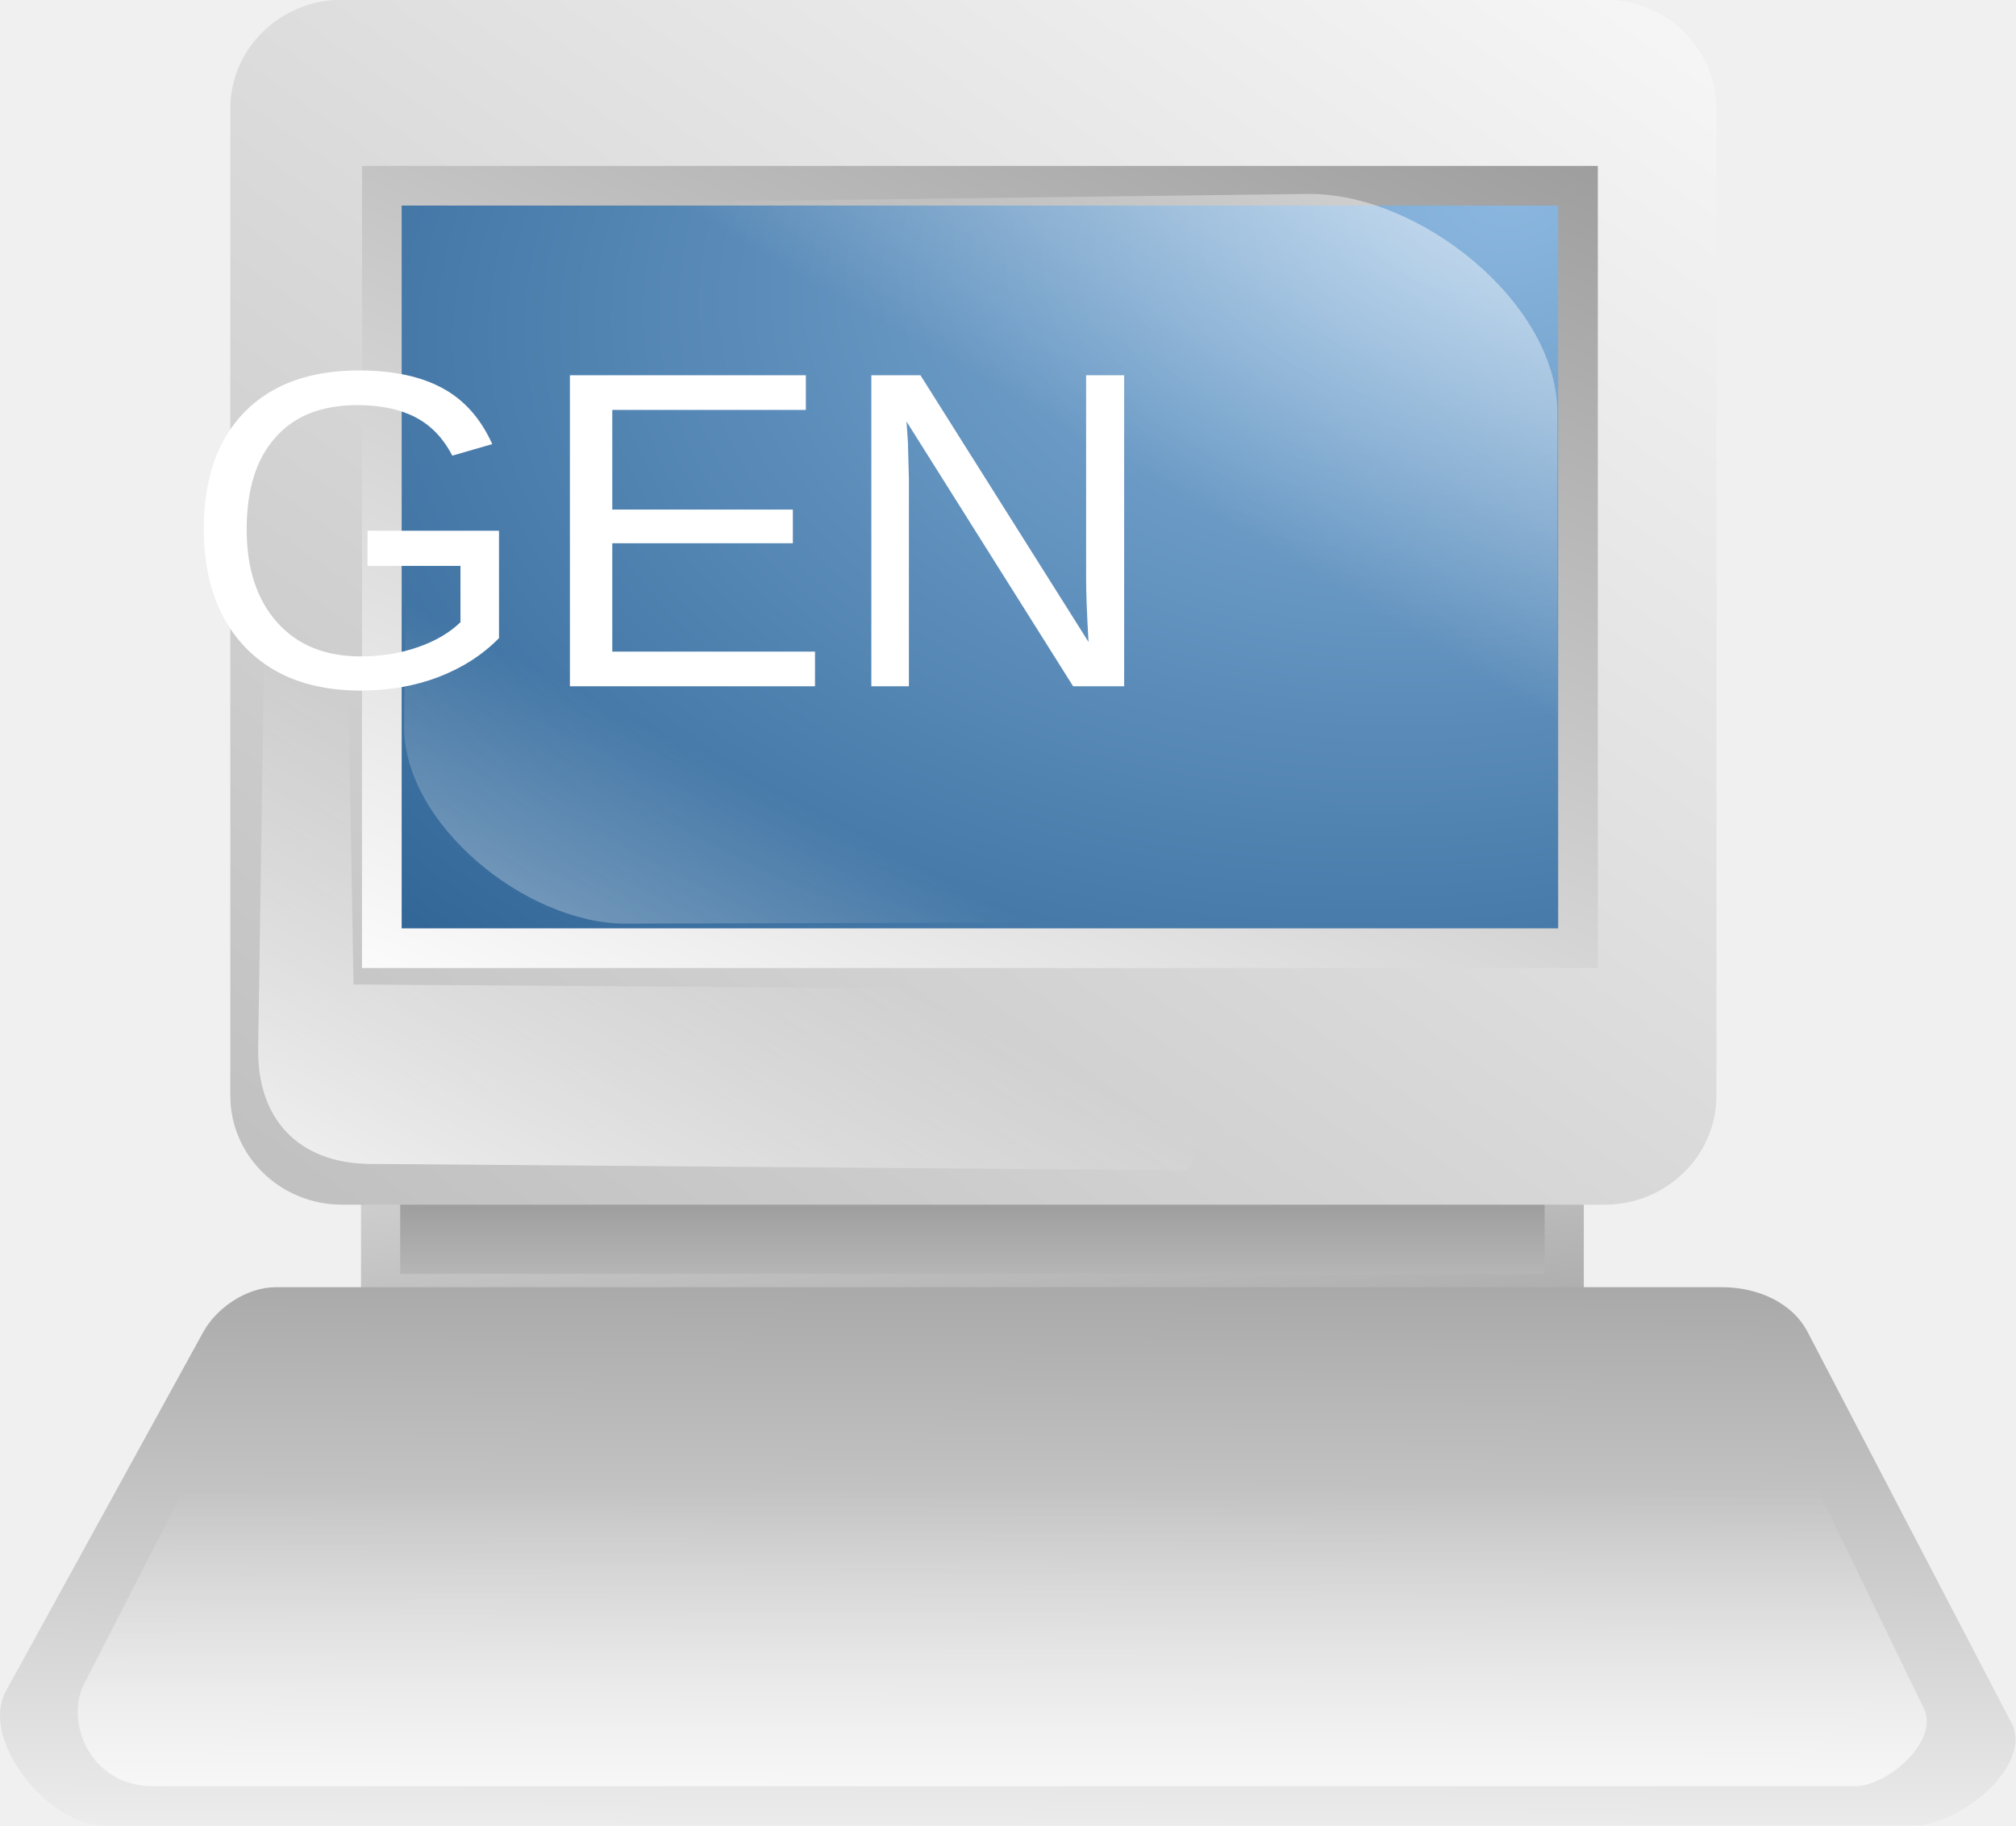
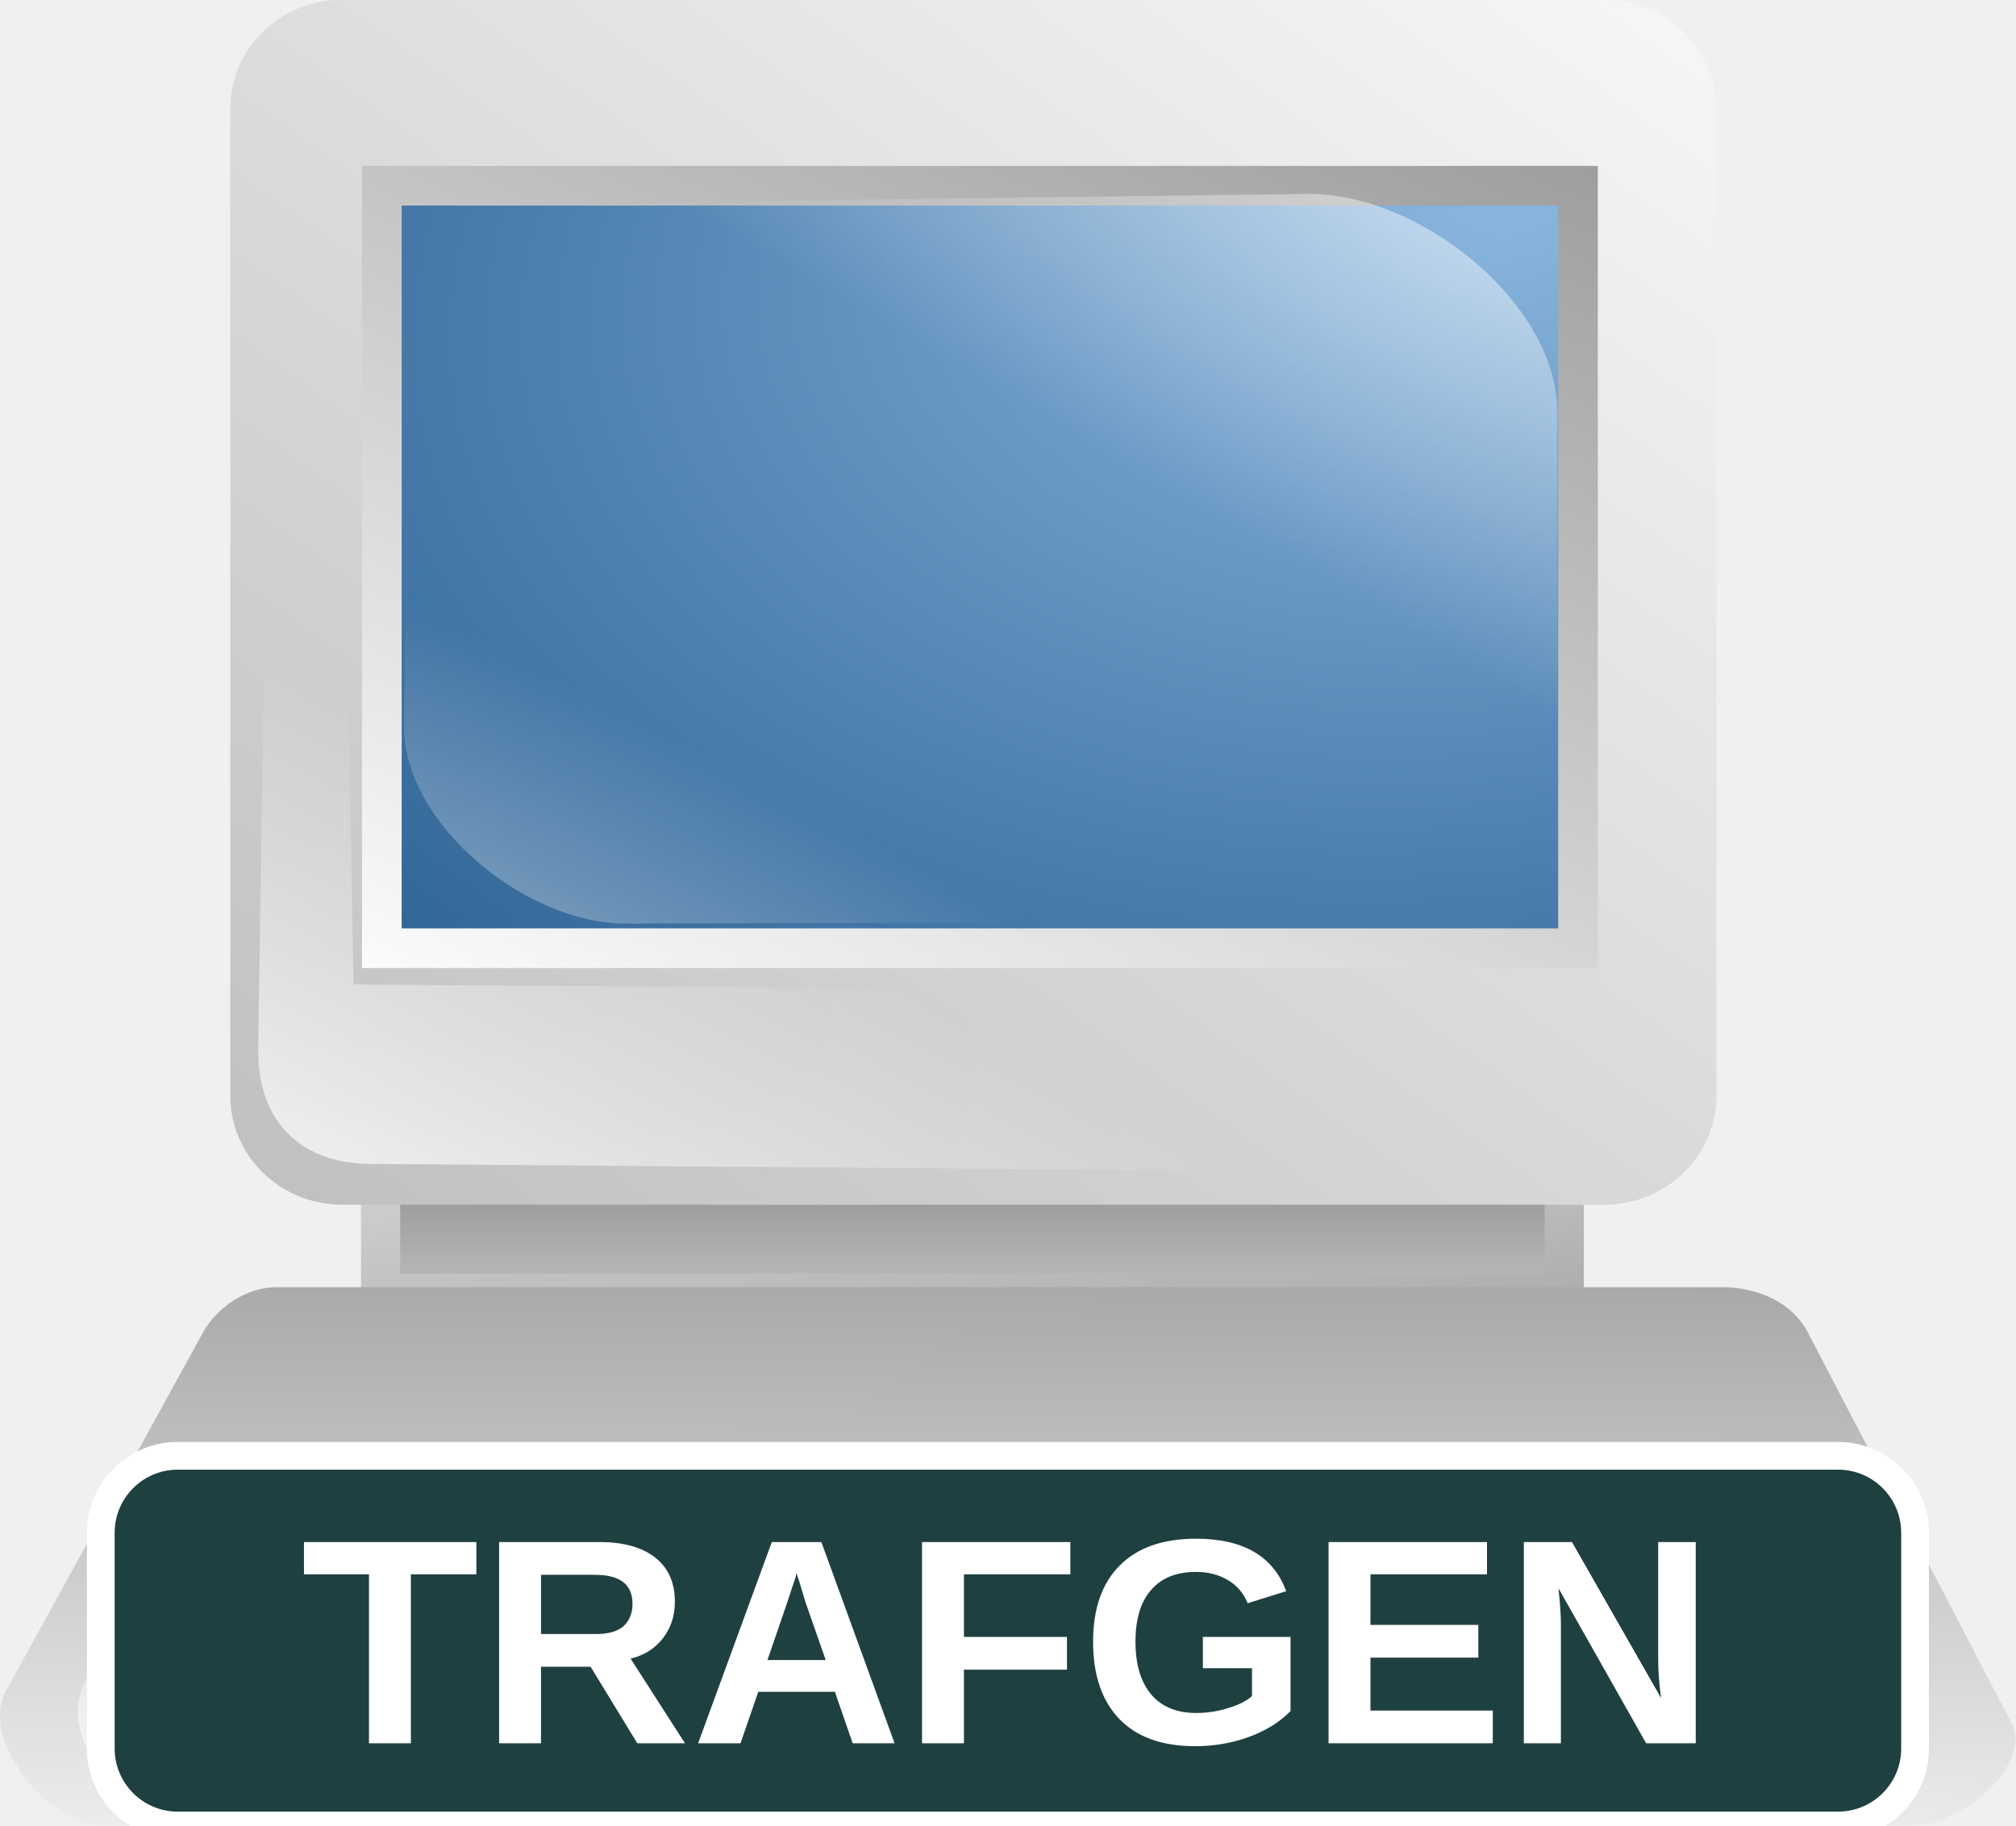
- <svg xmlns="http://www.w3.org/2000/svg" xmlns:xlink="http://www.w3.org/1999/xlink" height="59.254" id="Andysvg" version="1.0" width="65.415" x="0" y="0" xml:space="preserve">
+ <svg xmlns="http://www.w3.org/2000/svg" xmlns:xlink="http://www.w3.org/1999/xlink" height="59.254" id="Andysvg" version="1.0" width="65.415" x="0" y="0">
  <defs id="defs3">
    <linearGradient id="linearGradient1806">
      <stop id="stop1807" offset="0" style="stop-color:#000000;stop-opacity:0.351;" />
      <stop id="stop3276" offset="0.65" style="stop-color:#000000;stop-opacity:0.134;" />
      <stop id="stop1808" offset="1" style="stop-color:#000000;stop-opacity:0;" />
    </linearGradient>
    <radialGradient cx="42.007" cy="39.008" fx="42.281" fy="39.41" id="radialGradient1977" r="11.574" xlink:href="#linearGradient1806" gradientUnits="userSpaceOnUse" />
    <linearGradient id="linearGradient893">
      <stop id="stop895" offset="0" style="stop-color:#000;stop-opacity:1;" />
      <stop id="stop896" offset="1" style="stop-color:#fff;stop-opacity:1;" />
    </linearGradient>
    <linearGradient id="linearGradient1317">
      <stop id="stop1318" offset="0" style="stop-color:#000000;stop-opacity:0.529;" />
      <stop id="stop1320" offset="0.5" style="stop-color:#000000;stop-opacity:0.174;" />
      <stop id="stop1319" offset="1" style="stop-color:#000000;stop-opacity:0;" />
    </linearGradient>
    <linearGradient id="linearGradient1133">
      <stop id="stop1134" offset="0" style="stop-color:#8bb7df;stop-opacity:1;" />
      <stop id="stop1136" offset="0.762" style="stop-color:#2a6092;stop-opacity:1;" />
      <stop id="stop1135" offset="1" style="stop-color:#375e82;stop-opacity:1;" />
    </linearGradient>
    <linearGradient id="linearGradient1098">
      <stop id="stop1099" offset="0" style="stop-color:#ffffff;stop-opacity:1;" />
      <stop id="stop1101" offset="0.5" style="stop-color:#ffffff;stop-opacity:0.223;" />
      <stop id="stop1102" offset="0.599" style="stop-color:#ffffff;stop-opacity:0;" />
      <stop id="stop1100" offset="1" style="stop-color:#ffffff;stop-opacity:0.603;" />
    </linearGradient>
    <linearGradient id="linearGradient902">
      <stop id="stop903" offset="0" style="stop-color:#000000;stop-opacity:0;" />
      <stop id="stop904" offset="1" style="stop-color:#000000;stop-opacity:0.22;" />
    </linearGradient>
    <linearGradient id="linearGradient892">
      <stop id="stop893" offset="0" style="stop-color:#ffffff;stop-opacity:0;" />
      <stop id="stop894" offset="1" style="stop-color:#fff;stop-opacity:1;" />
    </linearGradient>
    <linearGradient id="linearGradient888">
      <stop id="stop889" offset="0" style="stop-color:#626262;stop-opacity:1;" />
      <stop id="stop890" offset="1" style="stop-color:#fff;stop-opacity:1;" />
    </linearGradient>
    <linearGradient id="linearGradient891" x1="92.438" x2="27.674" xlink:href="#linearGradient888" y1="-3.91" y2="91.077" gradientTransform="matrix(0.8184166,0,0,0.530237,-9.882768,-14.58961)" gradientUnits="userSpaceOnUse" />
    <linearGradient id="linearGradient901" xlink:href="#linearGradient1806" gradientTransform="matrix(0.8517959,0,0,0.5754549,70.87534,-17.35149)" x1="9.492" y1="22.862" x2="41.72" y2="22.862" gradientUnits="userSpaceOnUse" />
    <linearGradient id="linearGradient905" x1="-77.726" x2="95.644" xlink:href="#linearGradient888" y1="208.44" y2="11.699" gradientTransform="matrix(0.7314635,0,0,0.5932693,-9.882769,-14.58962)" gradientUnits="userSpaceOnUse" />
    <radialGradient cx="60.005" cy="56.486" fx="72.108" fy="39.288" id="radialGradient1132" r="68.589" xlink:href="#linearGradient1133" gradientTransform="matrix(0.8184166,0,0,0.530237,-9.882768,-14.58961)" gradientUnits="userSpaceOnUse" />
    <linearGradient id="linearGradient1138" x1="-249.721" x2="-268.254" xlink:href="#linearGradient1806" y1="375.922" y2="75.913" gradientTransform="scale(1.087146,0.91984)" gradientUnits="userSpaceOnUse" />
    <linearGradient id="linearGradient1140" x1="45.686" x2="41.967" xlink:href="#linearGradient888" y1="110.445" y2="232.25" gradientTransform="matrix(1.274381,0,0,0.3405213,-9.882769,-14.58962)" gradientUnits="userSpaceOnUse" />
    <linearGradient id="linearGradient1141" x1="0" x2="0.93" xlink:href="#linearGradient888" y1="3.301" y2="-0.458" />
    <linearGradient id="linearGradient1144" x1="31.45" x2="31.617" xlink:href="#linearGradient892" y1="203.499" y2="251.219" gradientTransform="matrix(1.404409,0,0,0.3089952,-9.882769,-14.58962)" gradientUnits="userSpaceOnUse" />
    <linearGradient id="linearGradient1146" x1="39.811" x2="17.877" xlink:href="#linearGradient892" y1="90.197" y2="113.719" gradientTransform="matrix(0.8811179,0,0,0.4925045,-9.882769,-14.58962)" gradientUnits="userSpaceOnUse" />
    <linearGradient id="linearGradient1148" x1="39.691" x2="70.224" xlink:href="#linearGradient892" y1="49.508" y2="20.482" gradientTransform="scale(1.329144,0.752364)" gradientUnits="userSpaceOnUse" />
    <linearGradient id="linearGradient1150" x1="35.19" x2="8.346" xlink:href="#linearGradient892" y1="76.278" y2="105.425" gradientTransform="scale(1.328386,0.752793)" gradientUnits="userSpaceOnUse" />
    <linearGradient id="linearGradient1156" x1="25.221" x2="25.221" xlink:href="#linearGradient888" y1="178.489" y2="234.269" gradientTransform="matrix(1.61562,0,0,0.2685999,-9.882768,-14.58961)" gradientUnits="userSpaceOnUse" />
    <linearGradient id="linearGradient1157" x1="51.461" x2="-16.224" xlink:href="#linearGradient888" y1="269.858" y2="176.287" gradientTransform="matrix(1.61562,0,0,0.2685999,-9.882768,-14.58961)" gradientUnits="userSpaceOnUse" />
    <linearGradient id="linearGradient1166" x1="111.498" x2="107.049" xlink:href="#linearGradient1317" y1="131.252" y2="148.786" gradientTransform="matrix(0.562951,0,0,0.378005,1.021178,-9.426161)" gradientUnits="userSpaceOnUse" />
    <linearGradient id="linearGradient1167" x1="141.602" x2="88.447" xlink:href="#linearGradient888" y1="228.393" y2="133.547" gradientTransform="matrix(0.544555,0,0,0.390775,1.021178,-9.426161)" gradientUnits="userSpaceOnUse" />
    <linearGradient id="linearGradient1169" x1="146.699" x2="74.534" xlink:href="#linearGradient893" y1="224.579" y2="81.478" gradientTransform="matrix(0.546024,0,0,0.389723,1.021178,-9.426161)" gradientUnits="userSpaceOnUse" />
    <linearGradient gradientTransform="scale(0.998371,1.001632)" id="linearGradient1170" x1="0.473" x2="0.487" xlink:href="#linearGradient902" y1="-0.016" y2="1.838" />
    <linearGradient id="linearGradient1171" x1="101.107" x2="95.1" xlink:href="#linearGradient902" y1="177.778" y2="173.032" gradientTransform="matrix(0.62565,0,0,0.340123,1.021178,-9.426161)" gradientUnits="userSpaceOnUse" />
    <radialGradient cx="0.479" cy="0.533" fx="0.475" fy="0.267" id="radialGradient1315" r="0.412" xlink:href="#linearGradient1317" />
    <radialGradient cx="0.5" cy="0.5" fx="0.504" fy="0.183" id="radialGradient1316" r="0.35" xlink:href="#linearGradient1317" />
    <linearGradient id="linearGradient1404" x1="88.756" x2="88.997" xlink:href="#linearGradient892" y1="169.098" y2="182.992" gradientTransform="matrix(0.629979,0,0,0.337786,1.021178,-9.426161)" gradientUnits="userSpaceOnUse" />
    <linearGradient gradientTransform="scale(0.997825,1.00218)" id="linearGradient1505" x1="0.472" x2="0.485" xlink:href="#linearGradient902" y1="-0.025" y2="1.857" />
    <linearGradient gradientTransform="scale(0.995847,1.00417)" id="linearGradient1506" x1="0.47" x2="0.485" xlink:href="#linearGradient902" y1="-0.044" y2="1.903" />
    <linearGradient gradientTransform="scale(0.997153,1.002855)" id="linearGradient2740" x1="0.47" x2="0.485" xlink:href="#linearGradient902" y1="-0.034" y2="1.877" />
    <linearGradient id="linearGradient4283" x1="-0.773" x2="0.991" xlink:href="#linearGradient893" y1="2.084" y2="-0.034" />
    <linearGradient id="linearGradient4284" x1="-2.3960868e-17" x2="0.93" xlink:href="#linearGradient893" y1="3.301" y2="-0.458" />
    <linearGradient xlink:href="#linearGradient1806" id="linearGradient1948" gradientUnits="userSpaceOnUse" gradientTransform="scale(1.087146,0.91984)" x1="-249.721" y1="375.922" x2="-268.254" y2="75.913" />
    <linearGradient xlink:href="#linearGradient1806" id="linearGradient1950" gradientUnits="userSpaceOnUse" gradientTransform="scale(1.087146,0.91984)" x1="-249.721" y1="375.922" x2="-268.254" y2="75.913" />
    <linearGradient xlink:href="#linearGradient1806" id="linearGradient1952" gradientUnits="userSpaceOnUse" gradientTransform="scale(1.087146,0.91984)" x1="-249.721" y1="375.922" x2="-268.254" y2="75.913" />
    <linearGradient xlink:href="#linearGradient892" id="linearGradient2625" gradientUnits="userSpaceOnUse" gradientTransform="scale(1.329144,0.752364)" x1="39.691" y1="49.508" x2="70.224" y2="20.482" />
    <linearGradient xlink:href="#linearGradient892" id="linearGradient2627" gradientUnits="userSpaceOnUse" gradientTransform="scale(1.328386,0.752793)" x1="35.19" y1="76.278" x2="8.346" y2="105.425" />
    <linearGradient xlink:href="#linearGradient888" id="linearGradient2633" gradientUnits="userSpaceOnUse" gradientTransform="matrix(0.3870648,0,0,0.2694829,71.57581,-24.08732)" x1="92.438" y1="-3.91" x2="27.674" y2="91.077" />
    <linearGradient xlink:href="#linearGradient892" id="linearGradient2635" gradientUnits="userSpaceOnUse" gradientTransform="matrix(0.8821916,0,0,0.491702,-8.906931,-15.27731)" x1="39.691" y1="49.508" x2="70.224" y2="20.482" />
    <linearGradient xlink:href="#linearGradient892" id="linearGradient2637" gradientUnits="userSpaceOnUse" gradientTransform="matrix(0.8816883,0,0,0.4919824,-10.70168,-14.28309)" x1="35.19" y1="76.278" x2="8.346" y2="105.425" />
-     <radialGradient id="g" cx="240.613" cy="36.807" r="170.021" gradientTransform="scale(0.9982277,1.001775)" fx="240.613" fy="36.807" gradientUnits="userSpaceOnUse">
-       <stop offset=".1" stop-color="#ffe226" id="stop1" />
-       <stop offset=".79" stop-color="#ff7139" id="stop2" />
-     </radialGradient>
-     <radialGradient id="c" cx="226.563" cy="290.178" r="554.146" gradientTransform="scale(1.108737,0.9019269)" fx="226.563" fy="290.178" gradientUnits="userSpaceOnUse">
-       <stop offset=".3" stop-color="#960e18" id="stop3" />
-       <stop offset=".35" stop-color="#b11927" stop-opacity=".74" id="stop4" />
-       <stop offset=".43" stop-color="#db293d" stop-opacity=".34" id="stop5" />
-       <stop offset=".5" stop-color="#f5334b" stop-opacity=".09" id="stop6" />
-       <stop offset=".53" stop-color="#ff3750" stop-opacity="0" id="stop7" />
-     </radialGradient>
-     <radialGradient id="d" cx="395.444" cy="-17.973" r="210.21" gradientTransform="scale(0.7674729,1.302978)" fx="395.444" fy="-17.973" gradientUnits="userSpaceOnUse">
-       <stop offset=".13" stop-color="#fff44f" id="stop8" />
-       <stop offset=".53" stop-color="#ff980e" id="stop9" />
-     </radialGradient>
-     <radialGradient id="e" cx="206.271" cy="373.24" r="223.497" gradientTransform="scale(0.9551958,1.046906)" fx="206.271" fy="373.24" gradientUnits="userSpaceOnUse">
-       <stop offset=".35" stop-color="#3a8ee6" id="stop10" />
-       <stop offset=".67" stop-color="#9059ff" id="stop11" />
-       <stop offset="1" stop-color="#c139e6" id="stop12" />
-     </radialGradient>
-     <radialGradient id="f" cx="271.621" cy="200.902" r="131.863" gradientTransform="scale(0.9551958,1.046906)" fx="271.621" fy="200.902" gradientUnits="userSpaceOnUse">
-       <stop offset=".21" stop-color="#9059ff" stop-opacity="0" id="stop13" />
-       <stop offset=".97" stop-color="#6e008b" stop-opacity=".6" id="stop14" />
-     </radialGradient>
-     <radialGradient id="b" cx="392.807" cy="61.16" r="554.146" gradientTransform="scale(1.108737,0.9019269)" fx="392.807" fy="61.16" gradientUnits="userSpaceOnUse">
-       <stop offset=".13" stop-color="#ffbd4f" id="stop15" />
-       <stop offset=".28" stop-color="#ff980e" id="stop16" />
-       <stop offset=".47" stop-color="#ff3750" id="stop17" />
-       <stop offset=".78" stop-color="#eb0878" id="stop18" />
-       <stop offset=".86" stop-color="#e50080" id="stop19" />
-     </radialGradient>
-     <radialGradient id="h" cx="362.075" cy="-81.709" r="742.387" gradientTransform="scale(1.09145,0.9162123)" fx="362.075" fy="-81.709" gradientUnits="userSpaceOnUse">
-       <stop offset=".11" stop-color="#fff44f" id="stop20" />
-       <stop offset=".46" stop-color="#ff980e" id="stop21" />
-       <stop offset=".72" stop-color="#ff3647" id="stop22" />
-       <stop offset=".9" stop-color="#e31587" id="stop23" />
-     </radialGradient>
-     <radialGradient id="i" cx="475.588" cy="-41.588" r="779.909" gradientTransform="scale(0.688184,1.4531)" fx="475.588" fy="-41.588" gradientUnits="userSpaceOnUse">
-       <stop offset="0" stop-color="#fff44f" id="stop24" />
-       <stop offset=".3" stop-color="#ff980e" id="stop25" />
-       <stop offset=".57" stop-color="#ff3647" id="stop26" />
-       <stop offset=".74" stop-color="#e31587" id="stop27" />
-     </radialGradient>
-     <radialGradient id="j" cx="239.797" cy="99.006" r="461.114" gradientTransform="scale(1.008901,0.9911775)" fx="239.797" fy="99.006" gradientUnits="userSpaceOnUse">
-       <stop offset=".14" stop-color="#fff44f" id="stop28" />
-       <stop offset=".48" stop-color="#ff980e" id="stop29" />
-       <stop offset=".66" stop-color="#ff3647" id="stop30" />
-       <stop offset=".9" stop-color="#e31587" id="stop31" />
-     </radialGradient>
-     <radialGradient id="k" cx="343.038" cy="132.012" r="528.893" gradientTransform="scale(1.057258,0.9458432)" fx="343.038" fy="132.012" gradientUnits="userSpaceOnUse">
-       <stop offset=".09" stop-color="#fff44f" id="stop32" />
-       <stop offset=".63" stop-color="#ff980e" id="stop33" />
-     </radialGradient>
-     <linearGradient id="a" x1="441.984" y1="75.631" x2="62.126" y2="454.269" gradientTransform="scale(0.9837438,1.016525)" gradientUnits="userSpaceOnUse">
-       <stop offset=".05" stop-color="#fff44f" id="stop34" />
-       <stop offset=".37" stop-color="#ff980e" id="stop35" />
-       <stop offset=".53" stop-color="#ff3647" id="stop36" />
-       <stop offset=".7" stop-color="#e31587" id="stop37" />
-     </linearGradient>
-     <linearGradient id="l" x1="406.611" y1="68.312" x2="104.093" y2="409.866" gradientTransform="scale(0.9837397,1.016529)" gradientUnits="userSpaceOnUse">
-       <stop offset=".17" stop-color="#fff44f" stop-opacity=".8" id="stop38" />
-       <stop offset=".6" stop-color="#fff44f" stop-opacity="0" id="stop39" />
-     </linearGradient>
-     <linearGradient id="linearGradient2795">
-       <stop style="stop-color:#b8b8b8;stop-opacity:0.498;" offset="0" id="stop2797" />
-       <stop style="stop-color:#7f7f7f;stop-opacity:0;" offset="1" id="stop2799" />
-     </linearGradient>
-     <linearGradient id="linearGradient2787">
-       <stop style="stop-color:#7f7f7f;stop-opacity:0.5;" offset="0" id="stop2789" />
-       <stop style="stop-color:#7f7f7f;stop-opacity:0;" offset="1" id="stop2791" />
-     </linearGradient>
-     <linearGradient id="linearGradient3676">
-       <stop style="stop-color:#b2b2b2;stop-opacity:0.5;" offset="0" id="stop3678" />
-       <stop style="stop-color:#b3b3b3;stop-opacity:0;" offset="1" id="stop3680" />
-     </linearGradient>
-     <linearGradient id="linearGradient3236">
-       <stop style="stop-color:#f4f4f4;stop-opacity:1" offset="0" id="stop3244" />
-       <stop style="stop-color:white;stop-opacity:1" offset="1" id="stop3240" />
-     </linearGradient>
-     <linearGradient id="linearGradient4671">
-       <stop style="stop-color:#ffd43b;stop-opacity:1;" offset="0" id="stop4673" />
-       <stop style="stop-color:#ffe873;stop-opacity:1" offset="1" id="stop4675" />
-     </linearGradient>
-     <linearGradient id="linearGradient4689">
-       <stop style="stop-color:#5a9fd4;stop-opacity:1;" offset="0" id="stop4691" />
-       <stop style="stop-color:#306998;stop-opacity:1;" offset="1" id="stop4693" />
-     </linearGradient>
-     <linearGradient x1="224.24" y1="144.757" x2="-65.309" y2="144.757" id="linearGradient2987" xlink:href="#linearGradient4671" gradientUnits="userSpaceOnUse" gradientTransform="translate(100.2702,99.61116)" />
-     <linearGradient x1="172.942" y1="77.476" x2="26.67" y2="76.313" id="linearGradient2990" xlink:href="#linearGradient4689" gradientUnits="userSpaceOnUse" gradientTransform="translate(100.2702,99.61116)" />
-     <linearGradient xlink:href="#linearGradient4671" id="linearGradient2255" gradientUnits="userSpaceOnUse" gradientTransform="matrix(0.562541,0,0,0.567972,-11.5974,-7.60954)" x1="224.24" y1="144.757" x2="-65.309" y2="144.757" />
-     <linearGradient xlink:href="#linearGradient4689" id="linearGradient2258" gradientUnits="userSpaceOnUse" gradientTransform="matrix(0.562541,0,0,0.567972,-11.5974,-7.60954)" x1="172.942" y1="76.176" x2="26.67" y2="76.313" />
-     <radialGradient xlink:href="#linearGradient2795" id="radialGradient2801" cx="61.519" cy="132.286" fx="61.519" fy="132.286" r="29.037" gradientTransform="matrix(1,0,0,0.177966,0,108.7434)" gradientUnits="userSpaceOnUse" />
  </defs>
  <rect height="5.409" id="rect1155" style="fill:url(#linearGradient1156);fill-opacity:1;fill-rule:evenodd;stroke:url(#linearGradient1157);stroke-width:0.953pt" width="38.406" x="12.35" y="36.575" />
  <path d="M 0.193,54.885 C -0.674,56.463 1.558,59.254 3.393,59.254 L 62.069,59.254 C 63.629,59.254 65.976,57.281 65.27,55.925 L 58.655,43.235 C 58.146,42.258 57.006,41.779 55.881,41.779 L 8.941,41.779 C 8.014,41.779 7.032,42.438 6.594,43.235 L 0.193,54.885 z " id="path1139" style="fill:url(#linearGradient1140);fill-opacity:1;fill-rule:evenodd;stroke-width:1.447pt" />
  <rect height="39.11" id="rect1137" rx="3.627" ry="3.537" style="fill:url(#linearGradient905);fill-opacity:1;fill-rule:evenodd;stroke-width:1.628" width="48.221" x="7.473" y="-0.01" />
  <rect height="24.747" id="rect1131" style="fill:url(#radialGradient1132);fill-opacity:1;fill-rule:evenodd;stroke:url(#linearGradient891);stroke-width:0.965pt" width="38.813" x="12.39" y="6.028" />
  <path d="M 8.591,19.782 L 8.377,34.033 C 8.343,36.304 9.671,37.759 12.004,37.777 L 38.569,37.985 L 41.129,32.16 L 11.471,31.952 L 11.258,19.678 L 8.591,19.782 z " id="path1145" style="fill:url(#linearGradient1146);fill-opacity:1;fill-rule:evenodd;stroke-width:1pt" />
  <path d="M 2.721,54.675 C 2.111,55.867 2.909,57.975 4.97,57.975 L 60.18,57.975 C 61.276,57.975 62.926,56.485 62.43,55.461 L 57.78,45.875 C 57.422,45.136 56.621,44.774 55.831,44.774 L 8.869,44.774 C 8.218,44.774 7.527,45.272 7.22,45.875 L 2.721,54.675 z " id="path1143" style="fill:url(#linearGradient1144);fill-opacity:1;fill-rule:evenodd;stroke-width:1pt" />
  <path d="M 19.011,6.59 L 42.427,6.295 C 46.041,6.249 50.532,9.83 50.532,13.389 L 50.532,24.031 L 18.711,23.735 L 19.011,6.59 z " id="path1147" style="fill:url(#linearGradient2635);fill-opacity:1;fill-rule:evenodd;stroke-width:1pt" />
  <path d="M 41.293,29.916 L 20.31,29.978 C 17.071,29.987 13.079,26.74 13.111,23.551 L 13.206,14.017 L 41.715,14.557 L 41.293,29.916 z " id="path1149" style="fill:url(#linearGradient2637);fill-opacity:1;fill-rule:evenodd;stroke-width:1pt" />
-   <g id="layer2">
-     <text xml:space="preserve" style="font-size:14.667px;font-family:Arial;-inkscape-font-specification:Arial;text-align:center;letter-spacing:0px;writing-mode:lr-tb;direction:ltr;text-anchor:middle;fill:#000000;stroke-width:1.002" x="31.957" y="22.274" id="text1">
-       <tspan x="31.957" y="22.274" style="font-size:14.667px;fill:#ffffff;fill-opacity:1" id="tspan2">GEN</tspan>
-     </text>
+   <g id="cqu-label">
+     <rect x="3.27" y="47.25" width="58.87" height="12.0" rx="2.5" fill="#1f4040" stroke="#ffffff" stroke-width="0.9" />
+     <text x="32.71" y="56.58" font-family="Arial, Helvetica, sans-serif" font-size="9.50" font-weight="bold" text-anchor="middle" fill="#ffffff">TRAFGEN</text>
  </g>
</svg>
